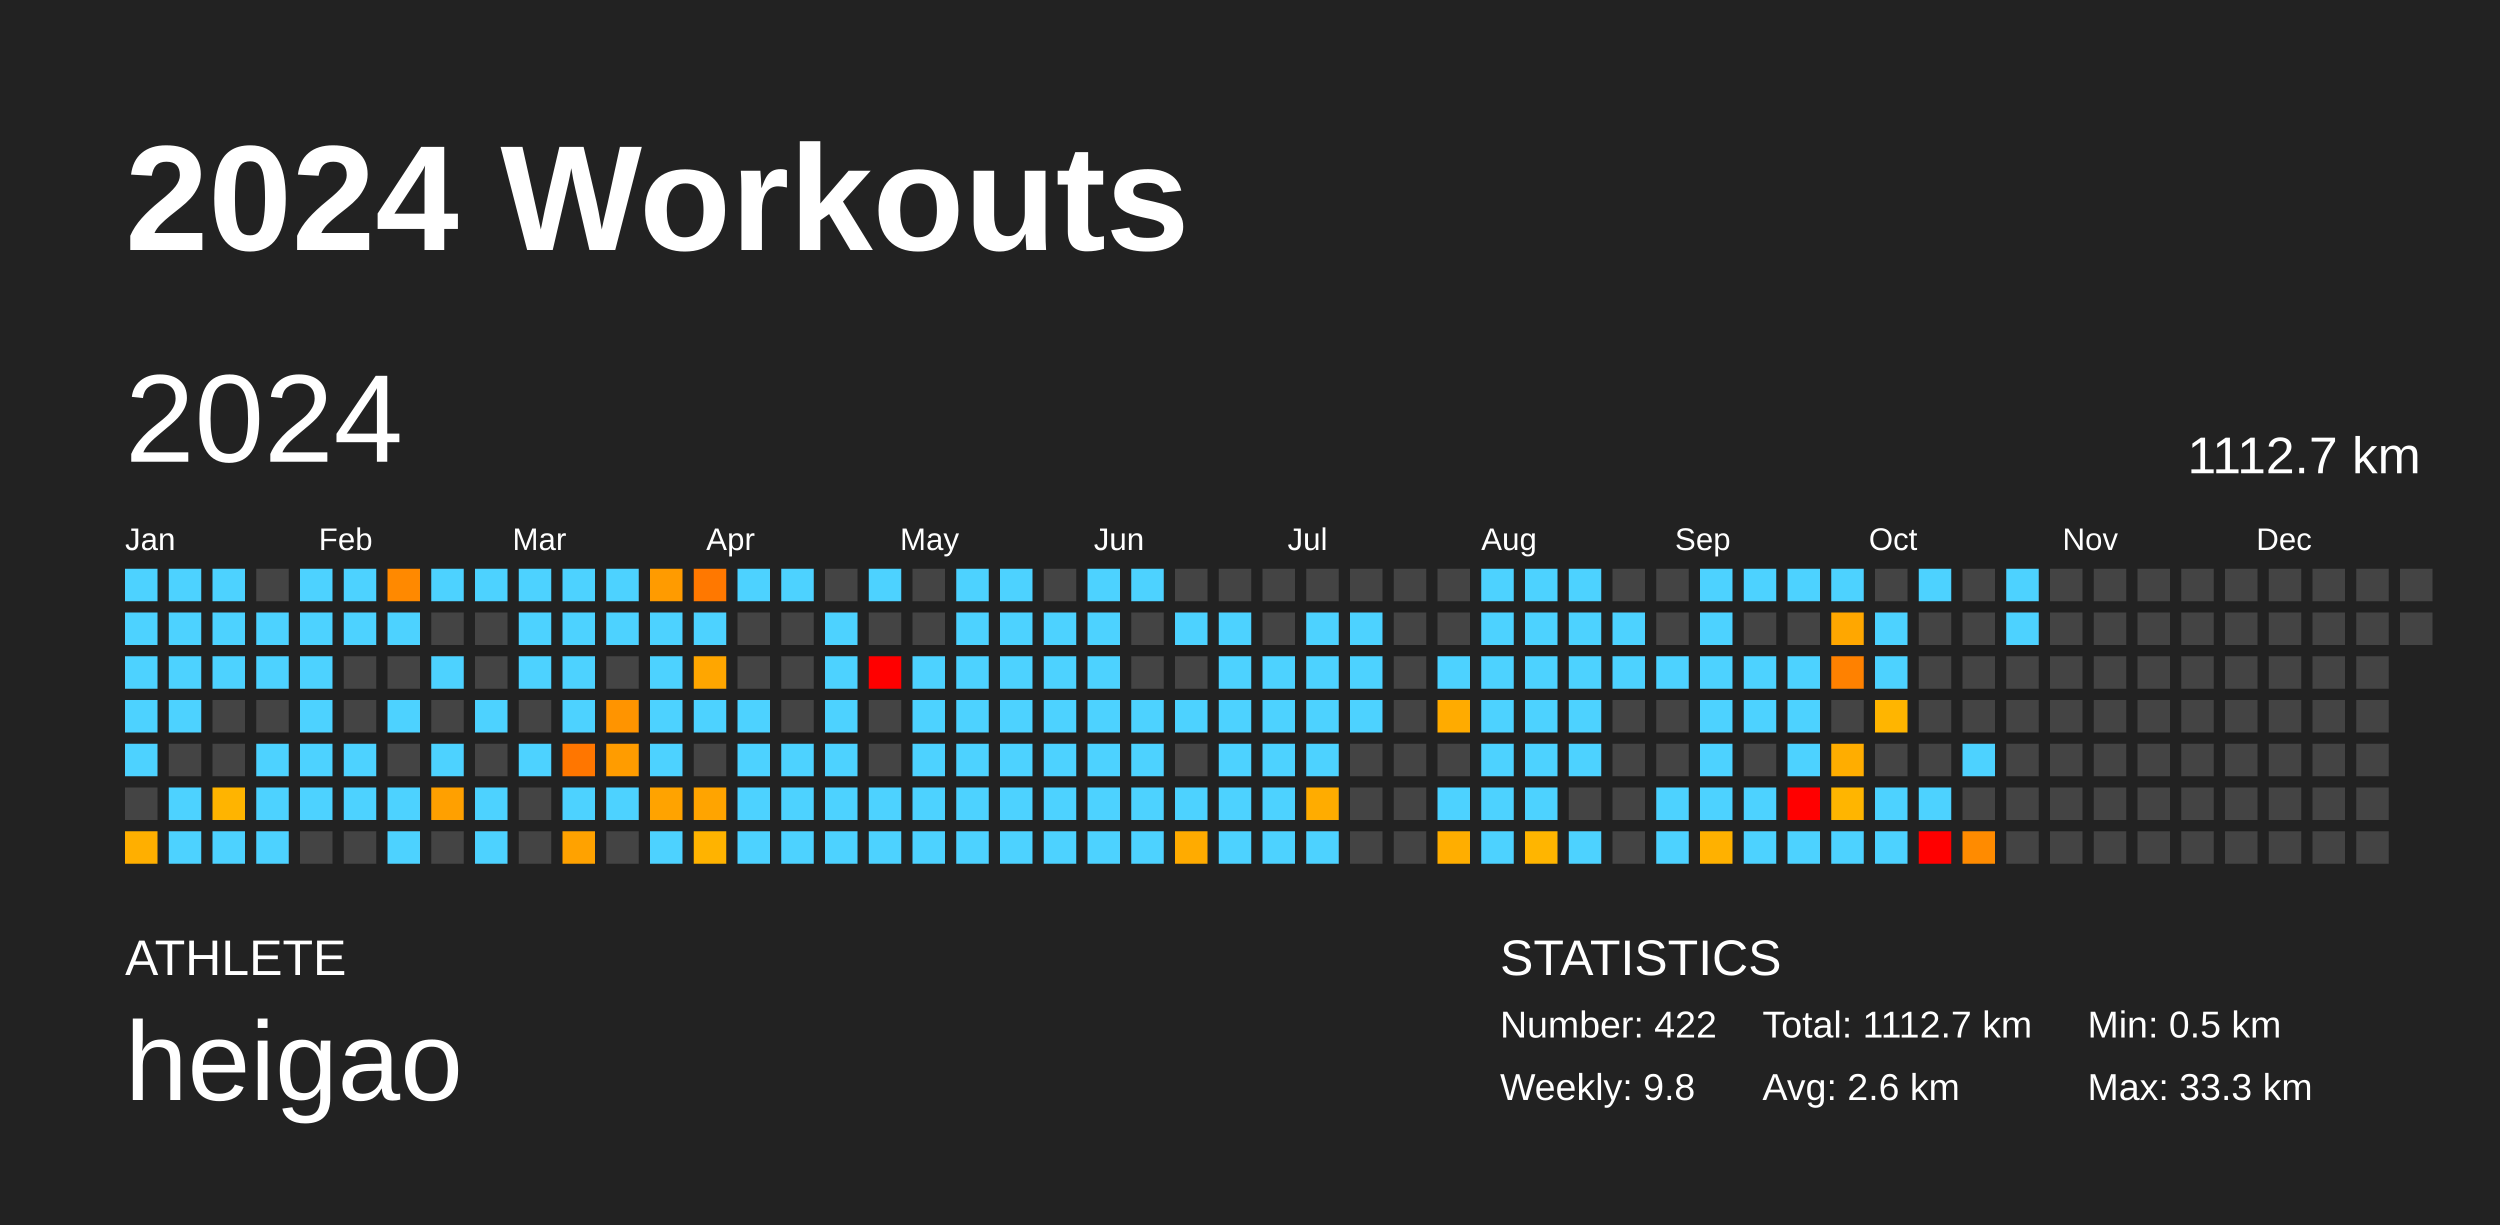
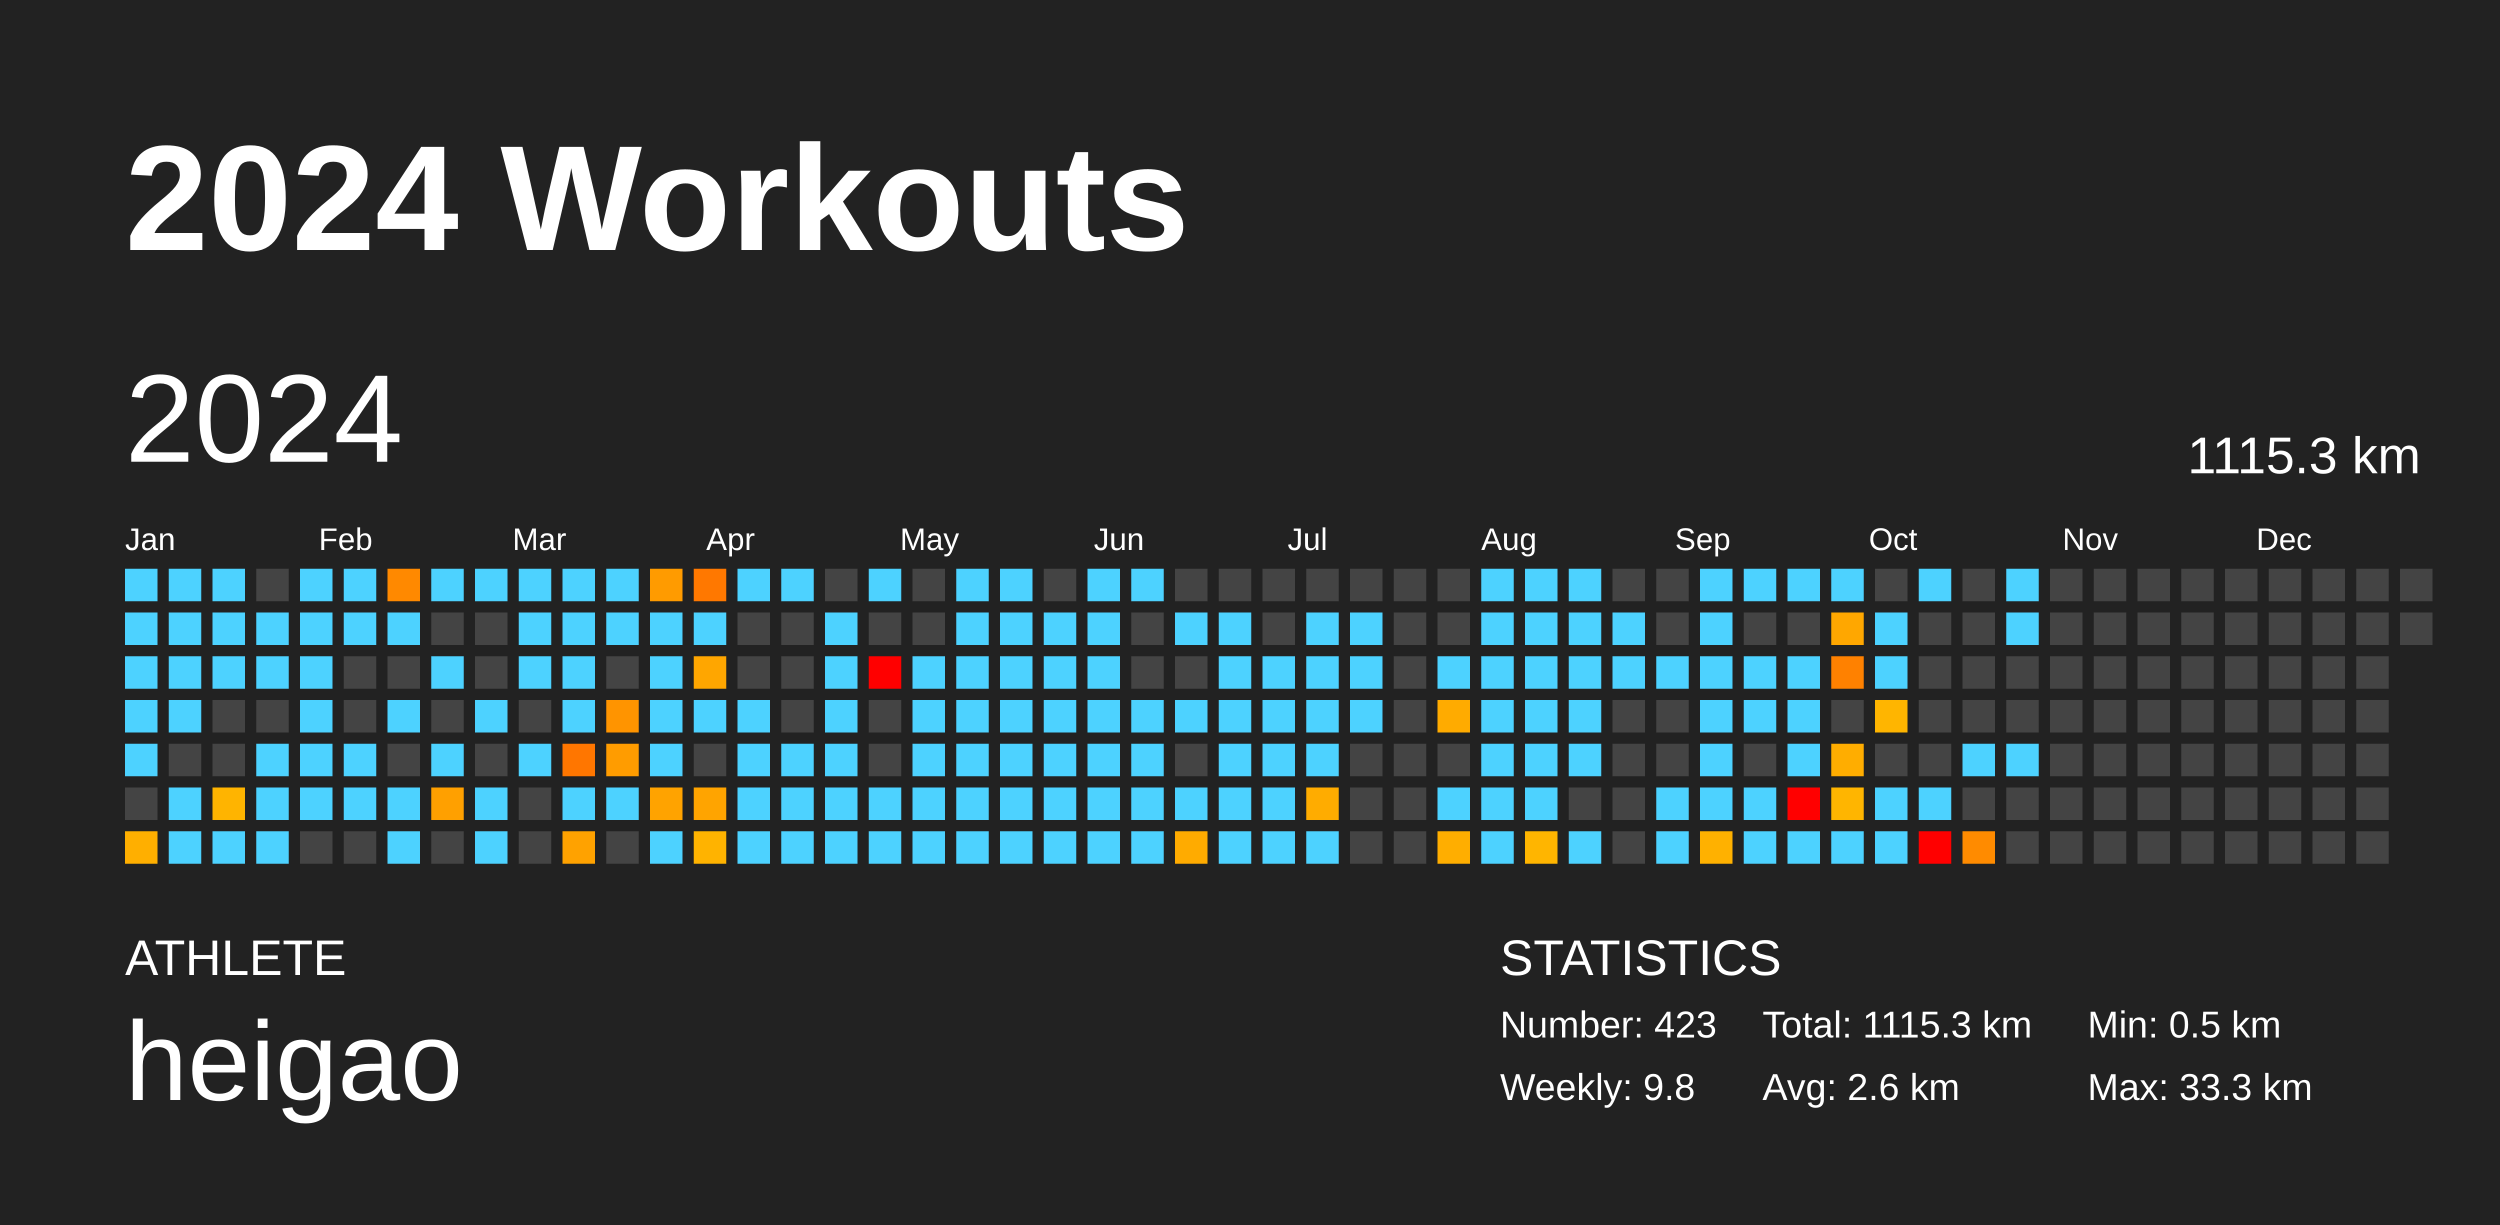
<svg xmlns="http://www.w3.org/2000/svg" baseProfile="full" height="98mm" version="1.1" viewBox="0,0,200,98" width="200mm">
  <defs />
  <rect fill="#222222" height="98" width="200" x="0" y="0" />
  <text fill="#FFFFFF" style="font-size:12px; font-family:Arial; font-weight:bold;" x="10" y="20">2024 Workouts</text>
  <text fill="#FFFFFF" style="font-size:4px; font-family:Arial" x="10" y="78">ATHLETE</text>
  <text fill="#FFFFFF" style="font-size:9px; font-family:Arial" x="10" y="88">heigao</text>
  <text fill="#FFFFFF" style="font-size:4px; font-family:Arial" x="120" y="78">STATISTICS</text>
-   <text fill="#FFFFFF" style="font-size:3px; font-family:Arial" x="120" y="83">Number: 422</text>
+   <text fill="#FFFFFF" style="font-size:3px; font-family:Arial" x="120" y="83">Number: 423</text>
  <text fill="#FFFFFF" style="font-size:3px; font-family:Arial" x="120" y="88">Weekly: 9.8</text>
-   <text fill="#FFFFFF" style="font-size:3px; font-family:Arial" x="141" y="83">Total: 1112.7 km</text>
+   <text fill="#FFFFFF" style="font-size:3px; font-family:Arial" x="141" y="83">Total: 1115.3 km</text>
  <text fill="#FFFFFF" style="font-size:3px; font-family:Arial" x="141" y="88">Avg: 2.6 km</text>
  <text fill="#FFFFFF" style="font-size:3px; font-family:Arial" x="167" y="83">Min: 0.5 km</text>
  <text fill="#FFFFFF" style="font-size:3px; font-family:Arial" x="167" y="88">Max: 33.3 km</text>
  <text dominant-baseline="hanging" fill="#FFFFFF" style="font-size:10.0px; font-family:Arial;" x="10" y="30">2024</text>
-   <text dominant-baseline="hanging" fill="#FFFFFF" style="font-size:4.125px; font-family:Arial;" x="175" y="35">1112.7 km</text>
+   <text dominant-baseline="hanging" fill="#FFFFFF" style="font-size:4.125px; font-family:Arial;" x="175" y="35">1115.3 km</text>
  <text fill="#FFFFFF" style="font-size:2.5px; font-family:Arial" x="10.0" y="44">Jan</text>
  <text fill="#FFFFFF" style="font-size:2.5px; font-family:Arial" x="25.5" y="44">Feb</text>
  <text fill="#FFFFFF" style="font-size:2.5px; font-family:Arial" x="41.0" y="44">Mar</text>
  <text fill="#FFFFFF" style="font-size:2.5px; font-family:Arial" x="56.5" y="44">Apr</text>
  <text fill="#FFFFFF" style="font-size:2.5px; font-family:Arial" x="72.0" y="44">May</text>
  <text fill="#FFFFFF" style="font-size:2.5px; font-family:Arial" x="87.5" y="44">Jun</text>
  <text fill="#FFFFFF" style="font-size:2.5px; font-family:Arial" x="103.0" y="44">Jul</text>
  <text fill="#FFFFFF" style="font-size:2.5px; font-family:Arial" x="118.5" y="44">Aug</text>
  <text fill="#FFFFFF" style="font-size:2.5px; font-family:Arial" x="134.0" y="44">Sep</text>
  <text fill="#FFFFFF" style="font-size:2.5px; font-family:Arial" x="149.5" y="44">Oct</text>
  <text fill="#FFFFFF" style="font-size:2.5px; font-family:Arial" x="165.0" y="44">Nov</text>
  <text fill="#FFFFFF" style="font-size:2.5px; font-family:Arial" x="180.5" y="44">Dec</text>
  <rect fill="#4dd2ff" height="2.6" width="2.6" x="10.0" y="45.5" />
  <rect fill="#4dd2ff" height="2.6" width="2.6" x="10.0" y="49.0" />
  <rect fill="#4dd2ff" height="2.6" width="2.6" x="10.0" y="52.5" />
  <rect fill="#4dd2ff" height="2.6" width="2.6" x="10.0" y="56.0" />
  <rect fill="#4dd2ff" height="2.6" width="2.6" x="10.0" y="59.5" />
  <rect fill="#444444" height="2.6" width="2.6" x="10.0" y="63.0" />
  <rect fill="#ffaf00" height="2.6" width="2.6" x="10.0" y="66.5" />
  <rect fill="#4dd2ff" height="2.6" width="2.6" x="13.5" y="45.5" />
  <rect fill="#4dd2ff" height="2.6" width="2.6" x="13.5" y="49.0" />
  <rect fill="#4dd2ff" height="2.6" width="2.6" x="13.5" y="52.5" />
  <rect fill="#4dd2ff" height="2.6" width="2.6" x="13.5" y="56.0" />
  <rect fill="#444444" height="2.6" width="2.6" x="13.5" y="59.5" />
  <rect fill="#4dd2ff" height="2.6" width="2.6" x="13.5" y="63.0" />
  <rect fill="#4dd2ff" height="2.6" width="2.6" x="13.5" y="66.5" />
  <rect fill="#4dd2ff" height="2.6" width="2.6" x="17.0" y="45.5" />
  <rect fill="#4dd2ff" height="2.6" width="2.6" x="17.0" y="49.0" />
  <rect fill="#4dd2ff" height="2.6" width="2.6" x="17.0" y="52.5" />
  <rect fill="#444444" height="2.6" width="2.6" x="17.0" y="56.0" />
  <rect fill="#444444" height="2.6" width="2.6" x="17.0" y="59.5" />
  <rect fill="#ffb400" height="2.6" width="2.6" x="17.0" y="63.0" />
  <rect fill="#4dd2ff" height="2.6" width="2.6" x="17.0" y="66.5" />
  <rect fill="#444444" height="2.6" width="2.6" x="20.5" y="45.5" />
  <rect fill="#4dd2ff" height="2.6" width="2.6" x="20.5" y="49.0" />
  <rect fill="#4dd2ff" height="2.6" width="2.6" x="20.5" y="52.5" />
  <rect fill="#444444" height="2.6" width="2.6" x="20.5" y="56.0" />
  <rect fill="#4dd2ff" height="2.6" width="2.6" x="20.5" y="59.5" />
  <rect fill="#4dd2ff" height="2.6" width="2.6" x="20.5" y="63.0" />
  <rect fill="#4dd2ff" height="2.6" width="2.6" x="20.5" y="66.5" />
  <rect fill="#4dd2ff" height="2.6" width="2.6" x="24.0" y="45.5" />
  <rect fill="#4dd2ff" height="2.6" width="2.6" x="24.0" y="49.0" />
  <rect fill="#4dd2ff" height="2.6" width="2.6" x="24.0" y="52.5" />
  <rect fill="#4dd2ff" height="2.6" width="2.6" x="24.0" y="56.0" />
  <rect fill="#4dd2ff" height="2.6" width="2.6" x="24.0" y="59.5" />
  <rect fill="#4dd2ff" height="2.6" width="2.6" x="24.0" y="63.0" />
  <rect fill="#444444" height="2.6" width="2.6" x="24.0" y="66.5" />
  <rect fill="#4dd2ff" height="2.6" width="2.6" x="27.5" y="45.5" />
  <rect fill="#4dd2ff" height="2.6" width="2.6" x="27.5" y="49.0" />
  <rect fill="#444444" height="2.6" width="2.6" x="27.5" y="52.5" />
  <rect fill="#444444" height="2.6" width="2.6" x="27.5" y="56.0" />
  <rect fill="#4dd2ff" height="2.6" width="2.6" x="27.5" y="59.5" />
  <rect fill="#4dd2ff" height="2.6" width="2.6" x="27.5" y="63.0" />
  <rect fill="#444444" height="2.6" width="2.6" x="27.5" y="66.5" />
  <rect fill="#ff8900" height="2.6" width="2.6" x="31.0" y="45.5" />
  <rect fill="#4dd2ff" height="2.6" width="2.6" x="31.0" y="49.0" />
  <rect fill="#444444" height="2.6" width="2.6" x="31.0" y="52.5" />
  <rect fill="#4dd2ff" height="2.6" width="2.6" x="31.0" y="56.0" />
  <rect fill="#444444" height="2.6" width="2.6" x="31.0" y="59.5" />
  <rect fill="#4dd2ff" height="2.6" width="2.6" x="31.0" y="63.0" />
  <rect fill="#4dd2ff" height="2.6" width="2.6" x="31.0" y="66.5" />
  <rect fill="#4dd2ff" height="2.6" width="2.6" x="34.5" y="45.5" />
  <rect fill="#444444" height="2.6" width="2.6" x="34.5" y="49.0" />
  <rect fill="#4dd2ff" height="2.6" width="2.6" x="34.5" y="52.5" />
  <rect fill="#444444" height="2.6" width="2.6" x="34.5" y="56.0" />
  <rect fill="#4dd2ff" height="2.6" width="2.6" x="34.5" y="59.5" />
  <rect fill="#ffa000" height="2.6" width="2.6" x="34.5" y="63.0" />
  <rect fill="#444444" height="2.6" width="2.6" x="34.5" y="66.5" />
  <rect fill="#4dd2ff" height="2.6" width="2.6" x="38.0" y="45.5" />
  <rect fill="#444444" height="2.6" width="2.6" x="38.0" y="49.0" />
  <rect fill="#444444" height="2.6" width="2.6" x="38.0" y="52.5" />
  <rect fill="#4dd2ff" height="2.6" width="2.6" x="38.0" y="56.0" />
  <rect fill="#444444" height="2.6" width="2.6" x="38.0" y="59.5" />
  <rect fill="#4dd2ff" height="2.6" width="2.6" x="38.0" y="63.0" />
  <rect fill="#4dd2ff" height="2.6" width="2.6" x="38.0" y="66.5" />
  <rect fill="#4dd2ff" height="2.6" width="2.6" x="41.5" y="45.5" />
  <rect fill="#4dd2ff" height="2.6" width="2.6" x="41.5" y="49.0" />
  <rect fill="#4dd2ff" height="2.6" width="2.6" x="41.5" y="52.5" />
  <rect fill="#444444" height="2.6" width="2.6" x="41.5" y="56.0" />
  <rect fill="#4dd2ff" height="2.6" width="2.6" x="41.5" y="59.5" />
  <rect fill="#444444" height="2.6" width="2.6" x="41.5" y="63.0" />
  <rect fill="#444444" height="2.6" width="2.6" x="41.5" y="66.5" />
  <rect fill="#4dd2ff" height="2.6" width="2.6" x="45.0" y="45.5" />
  <rect fill="#4dd2ff" height="2.6" width="2.6" x="45.0" y="49.0" />
  <rect fill="#4dd2ff" height="2.6" width="2.6" x="45.0" y="52.5" />
  <rect fill="#4dd2ff" height="2.6" width="2.6" x="45.0" y="56.0" />
  <rect fill="#ff7600" height="2.6" width="2.6" x="45.0" y="59.5" />
  <rect fill="#4dd2ff" height="2.6" width="2.6" x="45.0" y="63.0" />
  <rect fill="#ffa200" height="2.6" width="2.6" x="45.0" y="66.5" />
  <rect fill="#4dd2ff" height="2.6" width="2.6" x="48.5" y="45.5" />
  <rect fill="#4dd2ff" height="2.6" width="2.6" x="48.5" y="49.0" />
  <rect fill="#444444" height="2.6" width="2.6" x="48.5" y="52.5" />
  <rect fill="#ff9400" height="2.6" width="2.6" x="48.5" y="56.0" />
  <rect fill="#ff9c00" height="2.6" width="2.6" x="48.5" y="59.5" />
  <rect fill="#4dd2ff" height="2.6" width="2.6" x="48.5" y="63.0" />
  <rect fill="#444444" height="2.6" width="2.6" x="48.5" y="66.5" />
  <rect fill="#ff9b00" height="2.6" width="2.6" x="52.0" y="45.5" />
  <rect fill="#4dd2ff" height="2.6" width="2.6" x="52.0" y="49.0" />
  <rect fill="#4dd2ff" height="2.6" width="2.6" x="52.0" y="52.5" />
  <rect fill="#4dd2ff" height="2.6" width="2.6" x="52.0" y="56.0" />
  <rect fill="#4dd2ff" height="2.6" width="2.6" x="52.0" y="59.5" />
  <rect fill="#ffa300" height="2.6" width="2.6" x="52.0" y="63.0" />
  <rect fill="#4dd2ff" height="2.6" width="2.6" x="52.0" y="66.5" />
  <rect fill="#ff7800" height="2.6" width="2.6" x="55.5" y="45.5" />
  <rect fill="#4dd2ff" height="2.6" width="2.6" x="55.5" y="49.0" />
  <rect fill="#ffa600" height="2.6" width="2.6" x="55.5" y="52.5" />
  <rect fill="#4dd2ff" height="2.6" width="2.6" x="55.5" y="56.0" />
  <rect fill="#444444" height="2.6" width="2.6" x="55.5" y="59.5" />
  <rect fill="#ffa400" height="2.6" width="2.6" x="55.5" y="63.0" />
  <rect fill="#ffb300" height="2.6" width="2.6" x="55.5" y="66.5" />
  <rect fill="#4dd2ff" height="2.6" width="2.6" x="59.0" y="45.5" />
  <rect fill="#444444" height="2.6" width="2.6" x="59.0" y="49.0" />
  <rect fill="#444444" height="2.6" width="2.6" x="59.0" y="52.5" />
  <rect fill="#4dd2ff" height="2.6" width="2.6" x="59.0" y="56.0" />
  <rect fill="#4dd2ff" height="2.6" width="2.6" x="59.0" y="59.5" />
  <rect fill="#4dd2ff" height="2.6" width="2.6" x="59.0" y="63.0" />
  <rect fill="#4dd2ff" height="2.6" width="2.6" x="59.0" y="66.5" />
  <rect fill="#4dd2ff" height="2.6" width="2.6" x="62.5" y="45.5" />
  <rect fill="#444444" height="2.6" width="2.6" x="62.5" y="49.0" />
  <rect fill="#444444" height="2.6" width="2.6" x="62.5" y="52.5" />
  <rect fill="#444444" height="2.6" width="2.6" x="62.5" y="56.0" />
  <rect fill="#4dd2ff" height="2.6" width="2.6" x="62.5" y="59.5" />
  <rect fill="#4dd2ff" height="2.6" width="2.6" x="62.5" y="63.0" />
  <rect fill="#4dd2ff" height="2.6" width="2.6" x="62.5" y="66.5" />
  <rect fill="#444444" height="2.6" width="2.6" x="66.0" y="45.5" />
  <rect fill="#4dd2ff" height="2.6" width="2.6" x="66.0" y="49.0" />
  <rect fill="#4dd2ff" height="2.6" width="2.6" x="66.0" y="52.5" />
  <rect fill="#4dd2ff" height="2.6" width="2.6" x="66.0" y="56.0" />
  <rect fill="#4dd2ff" height="2.6" width="2.6" x="66.0" y="59.5" />
  <rect fill="#4dd2ff" height="2.6" width="2.6" x="66.0" y="63.0" />
  <rect fill="#4dd2ff" height="2.6" width="2.6" x="66.0" y="66.5" />
  <rect fill="#4dd2ff" height="2.6" width="2.6" x="69.5" y="45.5" />
  <rect fill="#444444" height="2.6" width="2.6" x="69.5" y="49.0" />
  <rect fill="red" height="2.6" width="2.6" x="69.5" y="52.5" />
  <rect fill="#444444" height="2.6" width="2.6" x="69.5" y="56.0" />
  <rect fill="#444444" height="2.6" width="2.6" x="69.5" y="59.5" />
  <rect fill="#4dd2ff" height="2.6" width="2.6" x="69.5" y="63.0" />
  <rect fill="#4dd2ff" height="2.6" width="2.6" x="69.5" y="66.5" />
  <rect fill="#444444" height="2.6" width="2.6" x="73.0" y="45.5" />
  <rect fill="#444444" height="2.6" width="2.6" x="73.0" y="49.0" />
  <rect fill="#4dd2ff" height="2.6" width="2.6" x="73.0" y="52.5" />
  <rect fill="#4dd2ff" height="2.6" width="2.6" x="73.0" y="56.0" />
  <rect fill="#4dd2ff" height="2.6" width="2.6" x="73.0" y="59.5" />
  <rect fill="#4dd2ff" height="2.6" width="2.6" x="73.0" y="63.0" />
  <rect fill="#4dd2ff" height="2.6" width="2.6" x="73.0" y="66.5" />
  <rect fill="#4dd2ff" height="2.6" width="2.6" x="76.5" y="45.5" />
  <rect fill="#4dd2ff" height="2.6" width="2.6" x="76.5" y="49.0" />
  <rect fill="#4dd2ff" height="2.6" width="2.6" x="76.5" y="52.5" />
  <rect fill="#4dd2ff" height="2.6" width="2.6" x="76.5" y="56.0" />
  <rect fill="#4dd2ff" height="2.6" width="2.6" x="76.5" y="59.5" />
  <rect fill="#4dd2ff" height="2.6" width="2.6" x="76.5" y="63.0" />
  <rect fill="#4dd2ff" height="2.6" width="2.6" x="76.5" y="66.5" />
  <rect fill="#4dd2ff" height="2.6" width="2.6" x="80.0" y="45.5" />
  <rect fill="#4dd2ff" height="2.6" width="2.6" x="80.0" y="49.0" />
  <rect fill="#4dd2ff" height="2.6" width="2.6" x="80.0" y="52.5" />
  <rect fill="#4dd2ff" height="2.6" width="2.6" x="80.0" y="56.0" />
  <rect fill="#4dd2ff" height="2.6" width="2.6" x="80.0" y="59.5" />
  <rect fill="#4dd2ff" height="2.6" width="2.6" x="80.0" y="63.0" />
  <rect fill="#4dd2ff" height="2.6" width="2.6" x="80.0" y="66.5" />
  <rect fill="#444444" height="2.6" width="2.6" x="83.5" y="45.5" />
  <rect fill="#4dd2ff" height="2.6" width="2.6" x="83.5" y="49.0" />
  <rect fill="#4dd2ff" height="2.6" width="2.6" x="83.5" y="52.5" />
  <rect fill="#4dd2ff" height="2.6" width="2.6" x="83.5" y="56.0" />
  <rect fill="#4dd2ff" height="2.6" width="2.6" x="83.5" y="59.5" />
  <rect fill="#4dd2ff" height="2.6" width="2.6" x="83.5" y="63.0" />
  <rect fill="#4dd2ff" height="2.6" width="2.6" x="83.5" y="66.5" />
  <rect fill="#4dd2ff" height="2.6" width="2.6" x="87.0" y="45.5" />
  <rect fill="#4dd2ff" height="2.6" width="2.6" x="87.0" y="49.0" />
  <rect fill="#4dd2ff" height="2.6" width="2.6" x="87.0" y="52.5" />
  <rect fill="#4dd2ff" height="2.6" width="2.6" x="87.0" y="56.0" />
  <rect fill="#4dd2ff" height="2.6" width="2.6" x="87.0" y="59.5" />
  <rect fill="#4dd2ff" height="2.6" width="2.6" x="87.0" y="63.0" />
  <rect fill="#4dd2ff" height="2.6" width="2.6" x="87.0" y="66.5" />
  <rect fill="#4dd2ff" height="2.6" width="2.6" x="90.5" y="45.5" />
  <rect fill="#444444" height="2.6" width="2.6" x="90.5" y="49.0" />
  <rect fill="#444444" height="2.6" width="2.6" x="90.5" y="52.5" />
  <rect fill="#4dd2ff" height="2.6" width="2.6" x="90.5" y="56.0" />
  <rect fill="#4dd2ff" height="2.6" width="2.6" x="90.5" y="59.5" />
  <rect fill="#4dd2ff" height="2.6" width="2.6" x="90.5" y="63.0" />
  <rect fill="#4dd2ff" height="2.6" width="2.6" x="90.5" y="66.5" />
  <rect fill="#444444" height="2.6" width="2.6" x="94.0" y="45.5" />
  <rect fill="#4dd2ff" height="2.6" width="2.6" x="94.0" y="49.0" />
  <rect fill="#444444" height="2.6" width="2.6" x="94.0" y="52.5" />
  <rect fill="#4dd2ff" height="2.6" width="2.6" x="94.0" y="56.0" />
  <rect fill="#444444" height="2.6" width="2.6" x="94.0" y="59.5" />
  <rect fill="#4dd2ff" height="2.6" width="2.6" x="94.0" y="63.0" />
  <rect fill="#ffab00" height="2.6" width="2.6" x="94.0" y="66.5" />
  <rect fill="#444444" height="2.6" width="2.6" x="97.5" y="45.5" />
  <rect fill="#4dd2ff" height="2.6" width="2.6" x="97.5" y="49.0" />
  <rect fill="#4dd2ff" height="2.6" width="2.6" x="97.5" y="52.5" />
  <rect fill="#4dd2ff" height="2.6" width="2.6" x="97.5" y="56.0" />
  <rect fill="#4dd2ff" height="2.6" width="2.6" x="97.5" y="59.5" />
  <rect fill="#4dd2ff" height="2.6" width="2.6" x="97.5" y="63.0" />
  <rect fill="#4dd2ff" height="2.6" width="2.6" x="97.5" y="66.5" />
  <rect fill="#444444" height="2.6" width="2.6" x="101.0" y="45.5" />
  <rect fill="#444444" height="2.6" width="2.6" x="101.0" y="49.0" />
  <rect fill="#4dd2ff" height="2.6" width="2.6" x="101.0" y="52.5" />
  <rect fill="#4dd2ff" height="2.6" width="2.6" x="101.0" y="56.0" />
  <rect fill="#4dd2ff" height="2.6" width="2.6" x="101.0" y="59.5" />
  <rect fill="#4dd2ff" height="2.6" width="2.6" x="101.0" y="63.0" />
  <rect fill="#4dd2ff" height="2.6" width="2.6" x="101.0" y="66.5" />
  <rect fill="#444444" height="2.6" width="2.6" x="104.5" y="45.5" />
  <rect fill="#4dd2ff" height="2.6" width="2.6" x="104.5" y="49.0" />
  <rect fill="#4dd2ff" height="2.6" width="2.6" x="104.5" y="52.5" />
  <rect fill="#4dd2ff" height="2.6" width="2.6" x="104.5" y="56.0" />
  <rect fill="#4dd2ff" height="2.6" width="2.6" x="104.5" y="59.5" />
  <rect fill="#ffac00" height="2.6" width="2.6" x="104.5" y="63.0" />
  <rect fill="#4dd2ff" height="2.6" width="2.6" x="104.5" y="66.5" />
  <rect fill="#444444" height="2.6" width="2.6" x="108.0" y="45.5" />
  <rect fill="#4dd2ff" height="2.6" width="2.6" x="108.0" y="49.0" />
  <rect fill="#4dd2ff" height="2.6" width="2.6" x="108.0" y="52.5" />
  <rect fill="#4dd2ff" height="2.6" width="2.6" x="108.0" y="56.0" />
  <rect fill="#444444" height="2.6" width="2.6" x="108.0" y="59.5" />
  <rect fill="#444444" height="2.6" width="2.6" x="108.0" y="63.0" />
  <rect fill="#444444" height="2.6" width="2.6" x="108.0" y="66.5" />
  <rect fill="#444444" height="2.6" width="2.6" x="111.5" y="45.5" />
  <rect fill="#444444" height="2.6" width="2.6" x="111.5" y="49.0" />
  <rect fill="#444444" height="2.6" width="2.6" x="111.5" y="52.5" />
  <rect fill="#444444" height="2.6" width="2.6" x="111.5" y="56.0" />
  <rect fill="#444444" height="2.6" width="2.6" x="111.5" y="59.5" />
  <rect fill="#444444" height="2.6" width="2.6" x="111.5" y="63.0" />
  <rect fill="#444444" height="2.6" width="2.6" x="111.5" y="66.5" />
  <rect fill="#444444" height="2.6" width="2.6" x="115.0" y="45.5" />
  <rect fill="#444444" height="2.6" width="2.6" x="115.0" y="49.0" />
  <rect fill="#4dd2ff" height="2.6" width="2.6" x="115.0" y="52.5" />
  <rect fill="#ffab00" height="2.6" width="2.6" x="115.0" y="56.0" />
  <rect fill="#444444" height="2.6" width="2.6" x="115.0" y="59.5" />
  <rect fill="#4dd2ff" height="2.6" width="2.6" x="115.0" y="63.0" />
  <rect fill="#ffae00" height="2.6" width="2.6" x="115.0" y="66.5" />
  <rect fill="#4dd2ff" height="2.6" width="2.6" x="118.5" y="45.5" />
  <rect fill="#4dd2ff" height="2.6" width="2.6" x="118.5" y="49.0" />
  <rect fill="#4dd2ff" height="2.6" width="2.6" x="118.5" y="52.5" />
  <rect fill="#4dd2ff" height="2.6" width="2.6" x="118.5" y="56.0" />
  <rect fill="#4dd2ff" height="2.6" width="2.6" x="118.5" y="59.5" />
  <rect fill="#4dd2ff" height="2.6" width="2.6" x="118.5" y="63.0" />
  <rect fill="#4dd2ff" height="2.6" width="2.6" x="118.5" y="66.5" />
  <rect fill="#4dd2ff" height="2.6" width="2.6" x="122.0" y="45.5" />
  <rect fill="#4dd2ff" height="2.6" width="2.6" x="122.0" y="49.0" />
  <rect fill="#4dd2ff" height="2.6" width="2.6" x="122.0" y="52.5" />
  <rect fill="#4dd2ff" height="2.6" width="2.6" x="122.0" y="56.0" />
  <rect fill="#4dd2ff" height="2.6" width="2.6" x="122.0" y="59.5" />
  <rect fill="#4dd2ff" height="2.6" width="2.6" x="122.0" y="63.0" />
  <rect fill="#ffb500" height="2.6" width="2.6" x="122.0" y="66.5" />
  <rect fill="#4dd2ff" height="2.6" width="2.6" x="125.5" y="45.5" />
  <rect fill="#4dd2ff" height="2.6" width="2.6" x="125.5" y="49.0" />
  <rect fill="#4dd2ff" height="2.6" width="2.6" x="125.5" y="52.5" />
  <rect fill="#4dd2ff" height="2.6" width="2.6" x="125.5" y="56.0" />
  <rect fill="#4dd2ff" height="2.6" width="2.6" x="125.5" y="59.5" />
  <rect fill="#444444" height="2.6" width="2.6" x="125.5" y="63.0" />
  <rect fill="#4dd2ff" height="2.6" width="2.6" x="125.5" y="66.5" />
  <rect fill="#444444" height="2.6" width="2.6" x="129.0" y="45.5" />
  <rect fill="#4dd2ff" height="2.6" width="2.6" x="129.0" y="49.0" />
  <rect fill="#4dd2ff" height="2.6" width="2.6" x="129.0" y="52.5" />
  <rect fill="#444444" height="2.6" width="2.6" x="129.0" y="56.0" />
  <rect fill="#444444" height="2.6" width="2.6" x="129.0" y="59.5" />
  <rect fill="#444444" height="2.6" width="2.6" x="129.0" y="63.0" />
  <rect fill="#444444" height="2.6" width="2.6" x="129.0" y="66.5" />
  <rect fill="#444444" height="2.6" width="2.6" x="132.5" y="45.5" />
  <rect fill="#444444" height="2.6" width="2.6" x="132.5" y="49.0" />
  <rect fill="#4dd2ff" height="2.6" width="2.6" x="132.5" y="52.5" />
  <rect fill="#444444" height="2.6" width="2.6" x="132.5" y="56.0" />
  <rect fill="#444444" height="2.6" width="2.6" x="132.5" y="59.5" />
  <rect fill="#4dd2ff" height="2.6" width="2.6" x="132.5" y="63.0" />
  <rect fill="#4dd2ff" height="2.6" width="2.6" x="132.5" y="66.5" />
  <rect fill="#4dd2ff" height="2.6" width="2.6" x="136.0" y="45.5" />
  <rect fill="#4dd2ff" height="2.6" width="2.6" x="136.0" y="49.0" />
  <rect fill="#4dd2ff" height="2.6" width="2.6" x="136.0" y="52.5" />
  <rect fill="#4dd2ff" height="2.6" width="2.6" x="136.0" y="56.0" />
  <rect fill="#4dd2ff" height="2.6" width="2.6" x="136.0" y="59.5" />
  <rect fill="#4dd2ff" height="2.6" width="2.6" x="136.0" y="63.0" />
  <rect fill="#ffb100" height="2.6" width="2.6" x="136.0" y="66.5" />
  <rect fill="#4dd2ff" height="2.6" width="2.6" x="139.5" y="45.5" />
  <rect fill="#444444" height="2.6" width="2.6" x="139.5" y="49.0" />
  <rect fill="#4dd2ff" height="2.6" width="2.6" x="139.5" y="52.5" />
  <rect fill="#4dd2ff" height="2.6" width="2.6" x="139.5" y="56.0" />
  <rect fill="#444444" height="2.6" width="2.6" x="139.5" y="59.5" />
  <rect fill="#4dd2ff" height="2.6" width="2.6" x="139.5" y="63.0" />
  <rect fill="#4dd2ff" height="2.6" width="2.6" x="139.5" y="66.5" />
  <rect fill="#4dd2ff" height="2.6" width="2.6" x="143.0" y="45.5" />
  <rect fill="#444444" height="2.6" width="2.6" x="143.0" y="49.0" />
  <rect fill="#4dd2ff" height="2.6" width="2.6" x="143.0" y="52.5" />
  <rect fill="#4dd2ff" height="2.6" width="2.6" x="143.0" y="56.0" />
  <rect fill="#4dd2ff" height="2.6" width="2.6" x="143.0" y="59.5" />
  <rect fill="red" height="2.6" width="2.6" x="143.0" y="63.0" />
  <rect fill="#4dd2ff" height="2.6" width="2.6" x="143.0" y="66.5" />
  <rect fill="#4dd2ff" height="2.6" width="2.6" x="146.5" y="45.5" />
  <rect fill="#ffa700" height="2.6" width="2.6" x="146.5" y="49.0" />
  <rect fill="#ff8100" height="2.6" width="2.6" x="146.5" y="52.5" />
  <rect fill="#444444" height="2.6" width="2.6" x="146.5" y="56.0" />
  <rect fill="#ffad00" height="2.6" width="2.6" x="146.5" y="59.5" />
  <rect fill="#ffb500" height="2.6" width="2.6" x="146.5" y="63.0" />
  <rect fill="#4dd2ff" height="2.6" width="2.6" x="146.5" y="66.5" />
  <rect fill="#444444" height="2.6" width="2.6" x="150.0" y="45.5" />
  <rect fill="#4dd2ff" height="2.6" width="2.6" x="150.0" y="49.0" />
  <rect fill="#4dd2ff" height="2.6" width="2.6" x="150.0" y="52.5" />
  <rect fill="#ffb500" height="2.6" width="2.6" x="150.0" y="56.0" />
  <rect fill="#444444" height="2.6" width="2.6" x="150.0" y="59.5" />
  <rect fill="#4dd2ff" height="2.6" width="2.6" x="150.0" y="63.0" />
  <rect fill="#4dd2ff" height="2.6" width="2.6" x="150.0" y="66.5" />
  <rect fill="#4dd2ff" height="2.6" width="2.6" x="153.5" y="45.5" />
  <rect fill="#444444" height="2.6" width="2.6" x="153.5" y="49.0" />
  <rect fill="#444444" height="2.6" width="2.6" x="153.5" y="52.5" />
  <rect fill="#444444" height="2.6" width="2.6" x="153.5" y="56.0" />
  <rect fill="#444444" height="2.6" width="2.6" x="153.5" y="59.5" />
  <rect fill="#4dd2ff" height="2.6" width="2.6" x="153.5" y="63.0" />
  <rect fill="red" height="2.6" width="2.6" x="153.5" y="66.5" />
  <rect fill="#444444" height="2.6" width="2.6" x="157.0" y="45.5" />
  <rect fill="#444444" height="2.6" width="2.6" x="157.0" y="49.0" />
  <rect fill="#444444" height="2.6" width="2.6" x="157.0" y="52.5" />
  <rect fill="#444444" height="2.6" width="2.6" x="157.0" y="56.0" />
  <rect fill="#4dd2ff" height="2.6" width="2.6" x="157.0" y="59.5" />
  <rect fill="#444444" height="2.6" width="2.6" x="157.0" y="63.0" />
  <rect fill="#ff8b00" height="2.6" width="2.6" x="157.0" y="66.5" />
  <rect fill="#4dd2ff" height="2.6" width="2.6" x="160.5" y="45.5" />
  <rect fill="#4dd2ff" height="2.6" width="2.6" x="160.5" y="49.0" />
  <rect fill="#444444" height="2.6" width="2.6" x="160.5" y="52.5" />
  <rect fill="#444444" height="2.6" width="2.6" x="160.5" y="56.0" />
-   <rect fill="#444444" height="2.6" width="2.6" x="160.5" y="59.5" />
+   <rect fill="#4dd2ff" height="2.6" width="2.6" x="160.5" y="59.5" />
  <rect fill="#444444" height="2.6" width="2.6" x="160.5" y="63.0" />
  <rect fill="#444444" height="2.6" width="2.6" x="160.5" y="66.5" />
  <rect fill="#444444" height="2.6" width="2.6" x="164.0" y="45.5" />
  <rect fill="#444444" height="2.6" width="2.6" x="164.0" y="49.0" />
  <rect fill="#444444" height="2.6" width="2.6" x="164.0" y="52.5" />
  <rect fill="#444444" height="2.6" width="2.6" x="164.0" y="56.0" />
  <rect fill="#444444" height="2.6" width="2.6" x="164.0" y="59.5" />
  <rect fill="#444444" height="2.6" width="2.6" x="164.0" y="63.0" />
  <rect fill="#444444" height="2.6" width="2.6" x="164.0" y="66.5" />
  <rect fill="#444444" height="2.6" width="2.6" x="167.5" y="45.5" />
  <rect fill="#444444" height="2.6" width="2.6" x="167.5" y="49.0" />
  <rect fill="#444444" height="2.6" width="2.6" x="167.5" y="52.5" />
  <rect fill="#444444" height="2.6" width="2.6" x="167.5" y="56.0" />
  <rect fill="#444444" height="2.6" width="2.6" x="167.5" y="59.5" />
  <rect fill="#444444" height="2.6" width="2.6" x="167.5" y="63.0" />
  <rect fill="#444444" height="2.6" width="2.6" x="167.5" y="66.5" />
  <rect fill="#444444" height="2.6" width="2.6" x="171.0" y="45.5" />
  <rect fill="#444444" height="2.6" width="2.6" x="171.0" y="49.0" />
  <rect fill="#444444" height="2.6" width="2.6" x="171.0" y="52.5" />
  <rect fill="#444444" height="2.6" width="2.6" x="171.0" y="56.0" />
  <rect fill="#444444" height="2.6" width="2.6" x="171.0" y="59.5" />
  <rect fill="#444444" height="2.6" width="2.6" x="171.0" y="63.0" />
  <rect fill="#444444" height="2.6" width="2.6" x="171.0" y="66.5" />
  <rect fill="#444444" height="2.6" width="2.6" x="174.5" y="45.5" />
  <rect fill="#444444" height="2.6" width="2.6" x="174.5" y="49.0" />
  <rect fill="#444444" height="2.6" width="2.6" x="174.5" y="52.5" />
  <rect fill="#444444" height="2.6" width="2.6" x="174.5" y="56.0" />
  <rect fill="#444444" height="2.6" width="2.6" x="174.5" y="59.5" />
  <rect fill="#444444" height="2.6" width="2.6" x="174.5" y="63.0" />
  <rect fill="#444444" height="2.6" width="2.6" x="174.5" y="66.5" />
  <rect fill="#444444" height="2.6" width="2.6" x="178.0" y="45.5" />
  <rect fill="#444444" height="2.6" width="2.6" x="178.0" y="49.0" />
  <rect fill="#444444" height="2.6" width="2.6" x="178.0" y="52.5" />
  <rect fill="#444444" height="2.6" width="2.6" x="178.0" y="56.0" />
  <rect fill="#444444" height="2.6" width="2.6" x="178.0" y="59.5" />
  <rect fill="#444444" height="2.6" width="2.6" x="178.0" y="63.0" />
  <rect fill="#444444" height="2.6" width="2.6" x="178.0" y="66.5" />
  <rect fill="#444444" height="2.6" width="2.6" x="181.5" y="45.5" />
  <rect fill="#444444" height="2.6" width="2.6" x="181.5" y="49.0" />
  <rect fill="#444444" height="2.6" width="2.6" x="181.5" y="52.5" />
  <rect fill="#444444" height="2.6" width="2.6" x="181.5" y="56.0" />
  <rect fill="#444444" height="2.6" width="2.6" x="181.5" y="59.5" />
  <rect fill="#444444" height="2.6" width="2.6" x="181.5" y="63.0" />
  <rect fill="#444444" height="2.6" width="2.6" x="181.5" y="66.5" />
  <rect fill="#444444" height="2.6" width="2.6" x="185.0" y="45.5" />
  <rect fill="#444444" height="2.6" width="2.6" x="185.0" y="49.0" />
  <rect fill="#444444" height="2.6" width="2.6" x="185.0" y="52.5" />
  <rect fill="#444444" height="2.6" width="2.6" x="185.0" y="56.0" />
  <rect fill="#444444" height="2.6" width="2.6" x="185.0" y="59.5" />
  <rect fill="#444444" height="2.6" width="2.6" x="185.0" y="63.0" />
  <rect fill="#444444" height="2.6" width="2.6" x="185.0" y="66.5" />
  <rect fill="#444444" height="2.6" width="2.6" x="188.5" y="45.5" />
  <rect fill="#444444" height="2.6" width="2.6" x="188.5" y="49.0" />
  <rect fill="#444444" height="2.6" width="2.6" x="188.5" y="52.5" />
  <rect fill="#444444" height="2.6" width="2.6" x="188.5" y="56.0" />
  <rect fill="#444444" height="2.6" width="2.6" x="188.5" y="59.5" />
  <rect fill="#444444" height="2.6" width="2.6" x="188.5" y="63.0" />
  <rect fill="#444444" height="2.6" width="2.6" x="188.5" y="66.5" />
  <rect fill="#444444" height="2.6" width="2.6" x="192.0" y="45.5" />
  <rect fill="#444444" height="2.6" width="2.6" x="192.0" y="49.0" />
</svg>
